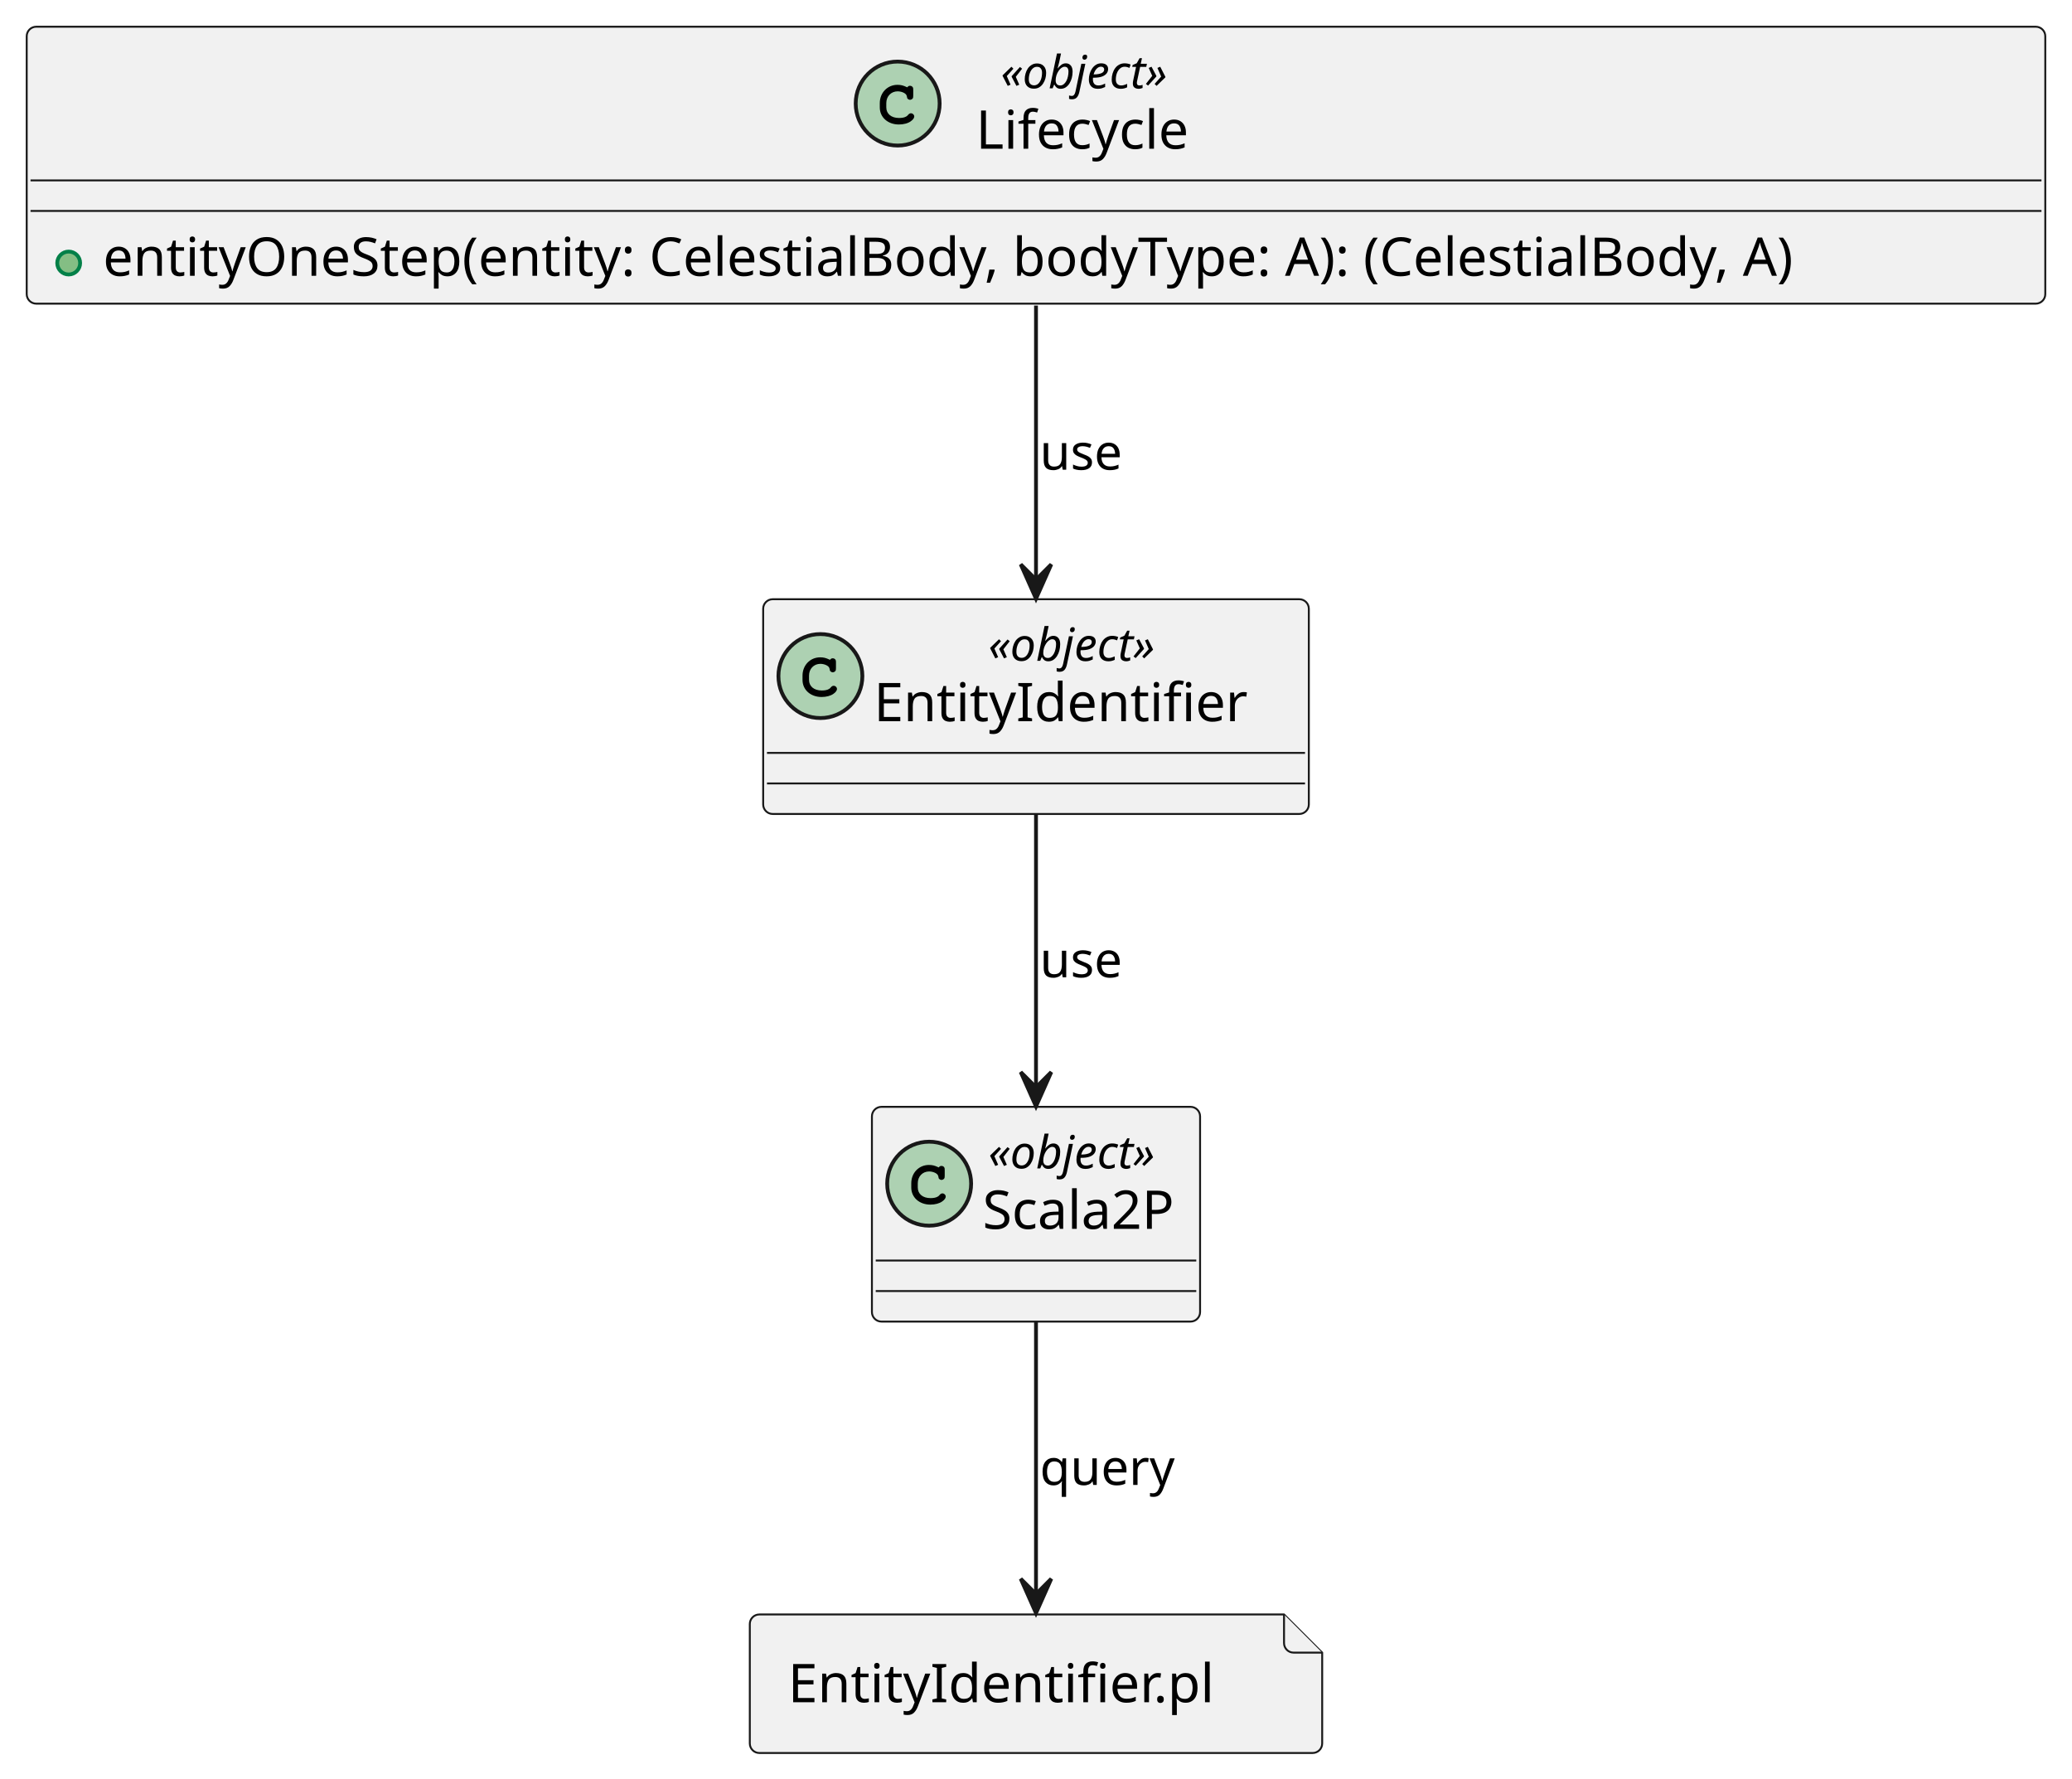
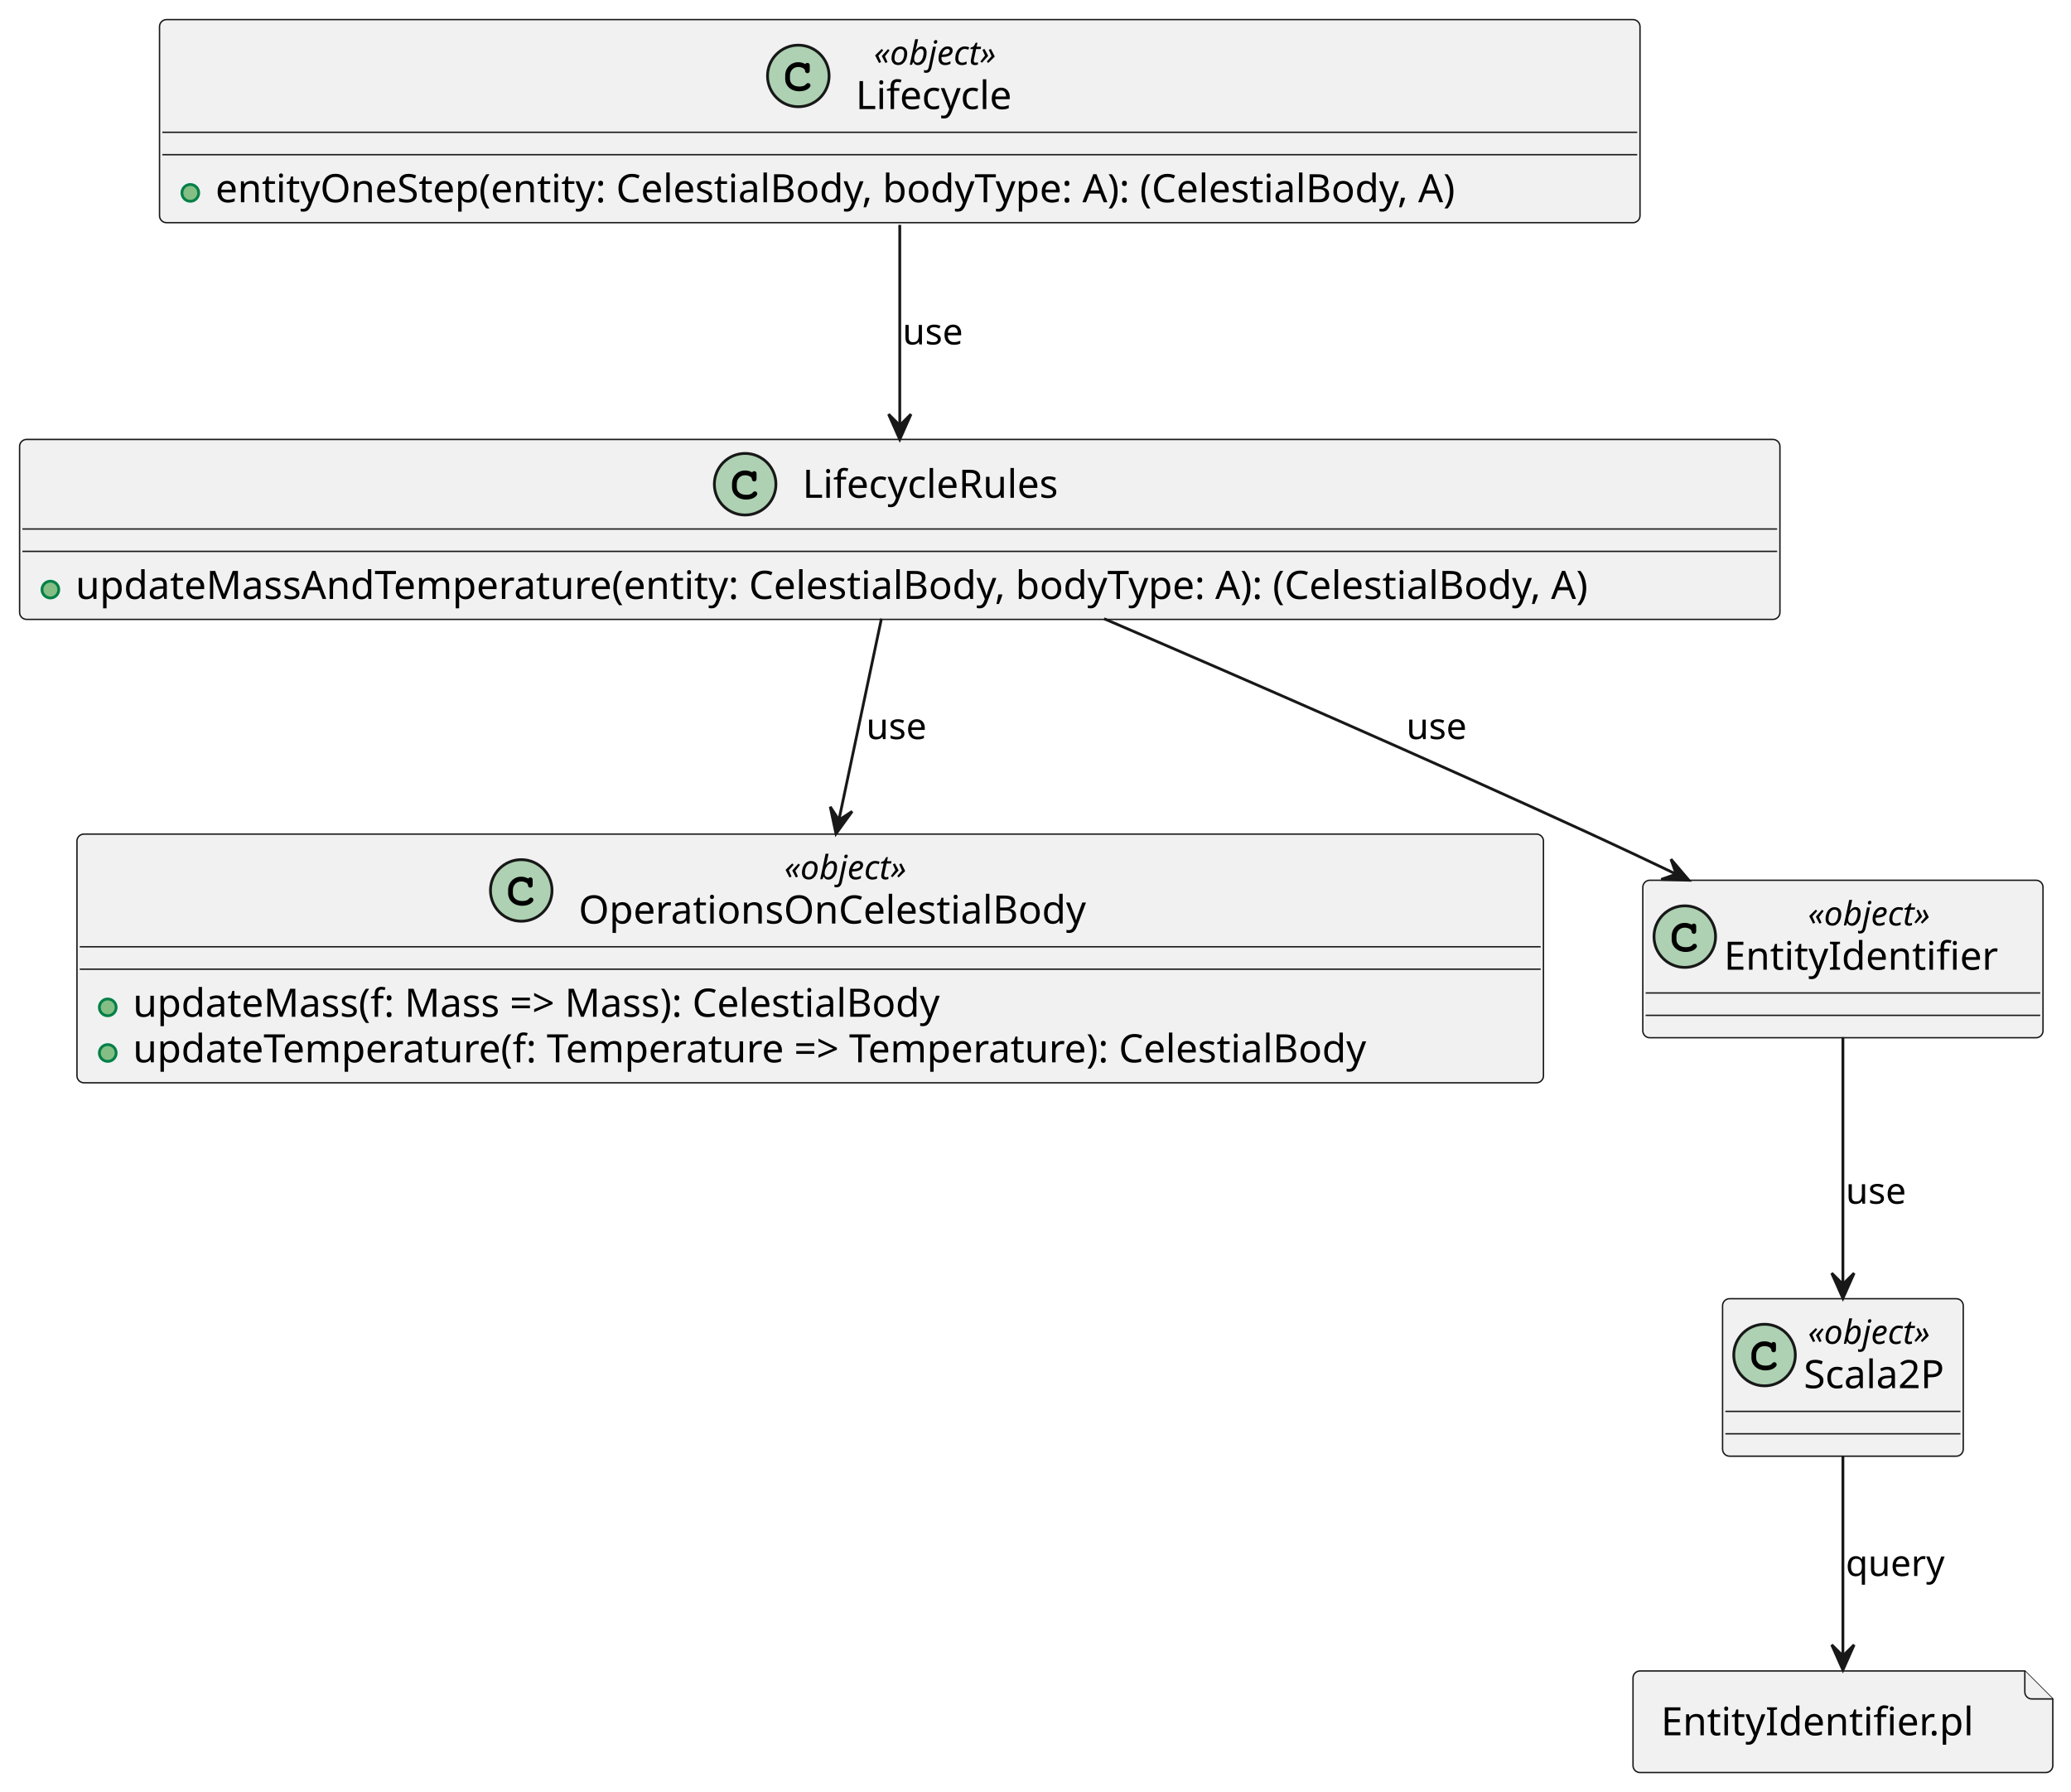
- <svg xmlns="http://www.w3.org/2000/svg" contentStyleType="text/css" height="466px" preserveAspectRatio="none" style="width:543px;height:466px;background:#FFFFFF;" version="1.1" viewBox="0 0 543 466" width="543px" zoomAndPan="magnify">
+ <svg xmlns="http://www.w3.org/2000/svg" contentStyleType="text/css" height="640px" preserveAspectRatio="none" style="width:740px;height:640px;background:#FFFFFF;" version="1.1" viewBox="0 0 740 640" width="740px" zoomAndPan="magnify">
  <defs />
  <g>
    <g id="elem_EntityIdentifier.pl">
-       <path d="M196.5,425.5 L196.5,456.797 A2.5,2.5 0 0 0 199,459.297 L344,459.297 A2.5,2.5 0 0 0 346.5,456.797 L346.5,433 L336.5,423 L199,423 A2.5,2.5 0 0 0 196.5,425.5 " fill="#F1F1F1" style="stroke:#181818;stroke-width:0.5;" />
-       <path d="M336.5,423 L336.5,430.5 A2.5,2.5 0 0 0 339,433 L346.5,433 " fill="#F1F1F1" style="stroke:#181818;stroke-width:0.5;" />
-       <text fill="#000000" font-family="sans-serif" font-size="14" lengthAdjust="spacing" textLength="130" x="206.5" y="445.995">EntityIdentifier.pl</text>
+       <path d="M583.5,599.5 L583.5,630.797 A2.5,2.5 0 0 0 586,633.297 L731,633.297 A2.5,2.5 0 0 0 733.5,630.797 L733.5,607 L723.5,597 L586,597 A2.5,2.5 0 0 0 583.5,599.5 " fill="#F1F1F1" style="stroke:#181818;stroke-width:0.5;" />
+       <path d="M723.5,597 L723.5,604.5 A2.5,2.5 0 0 0 726,607 L733.5,607 " fill="#F1F1F1" style="stroke:#181818;stroke-width:0.5;" />
+       <text fill="#000000" font-family="sans-serif" font-size="14" lengthAdjust="spacing" textLength="130" x="593.5" y="619.995">EntityIdentifier.pl</text>
    </g>
    <g id="elem_Lifecycle">
-       <rect codeLine="1" fill="#F1F1F1" height="72.562" id="Lifecycle" rx="2.5" ry="2.5" style="stroke:#181818;stroke-width:0.5;" width="529" x="7" y="7" />
-       <ellipse cx="235.25" cy="27.133" fill="#ADD1B2" rx="11" ry="11" style="stroke:#181818;stroke-width:1.0;" />
-       <path d="M237.594,22.805 C236.656,22.367 236.062,22.227 235.188,22.227 C232.562,22.227 230.562,24.305 230.562,27.023 L230.562,28.148 C230.562,30.727 232.672,32.617 235.562,32.617 C236.781,32.617 237.938,32.32 238.688,31.773 C239.266,31.367 239.594,30.914 239.594,30.523 C239.594,30.07 239.203,29.68 238.734,29.68 C238.516,29.68 238.312,29.758 238.125,29.945 C237.672,30.43 237.672,30.43 237.484,30.523 C237.062,30.789 236.375,30.914 235.609,30.914 C233.562,30.914 232.266,29.82 232.266,28.117 L232.266,27.023 C232.266,25.242 233.516,23.93 235.25,23.93 C235.828,23.93 236.438,24.086 236.906,24.336 C237.391,24.617 237.562,24.836 237.656,25.242 C237.719,25.648 237.75,25.773 237.891,25.898 C238.031,26.039 238.266,26.148 238.484,26.148 C238.75,26.148 239.016,26.008 239.188,25.789 C239.297,25.633 239.328,25.445 239.328,25.023 L239.328,23.602 C239.328,23.164 239.312,23.039 239.219,22.883 C239.062,22.617 238.781,22.477 238.484,22.477 C238.188,22.477 237.984,22.57 237.766,22.883 L237.594,22.805 Z " fill="#000000" />
-       <text fill="#000000" font-family="sans-serif" font-size="12" font-style="italic" lengthAdjust="spacing" textLength="51" x="262.25" y="23.139">«object»</text>
-       <text fill="#000000" font-family="sans-serif" font-size="14" lengthAdjust="spacing" textLength="64" x="255.75" y="38.964">Lifecycle</text>
-       <line style="stroke:#181818;stroke-width:0.5;" x1="8" x2="535" y1="47.266" y2="47.266" />
-       <line style="stroke:#181818;stroke-width:0.5;" x1="8" x2="535" y1="55.266" y2="55.266" />
-       <ellipse cx="18" cy="68.914" fill="#84BE84" rx="3" ry="3" style="stroke:#038048;stroke-width:1.0;" />
-       <text fill="#000000" font-family="sans-serif" font-size="14" lengthAdjust="spacing" textLength="503" x="27" y="72.261">entityOneStep(entity: CelestialBody, bodyType: A): (CelestialBody, A)</text>
+       <rect codeLine="1" fill="#F1F1F1" height="72.562" id="Lifecycle" rx="2.5" ry="2.5" style="stroke:#181818;stroke-width:0.5;" width="529" x="57" y="7" />
+       <ellipse cx="285.25" cy="27.133" fill="#ADD1B2" rx="11" ry="11" style="stroke:#181818;stroke-width:1.0;" />
+       <path d="M287.594,22.805 C286.656,22.367 286.062,22.227 285.188,22.227 C282.562,22.227 280.562,24.305 280.562,27.023 L280.562,28.148 C280.562,30.727 282.672,32.617 285.562,32.617 C286.781,32.617 287.938,32.32 288.688,31.773 C289.266,31.367 289.594,30.914 289.594,30.523 C289.594,30.07 289.203,29.68 288.734,29.68 C288.516,29.68 288.312,29.758 288.125,29.945 C287.672,30.43 287.672,30.43 287.484,30.523 C287.062,30.789 286.375,30.914 285.609,30.914 C283.562,30.914 282.266,29.82 282.266,28.117 L282.266,27.023 C282.266,25.242 283.516,23.93 285.25,23.93 C285.828,23.93 286.438,24.086 286.906,24.336 C287.391,24.617 287.562,24.836 287.656,25.242 C287.719,25.648 287.75,25.773 287.891,25.898 C288.031,26.039 288.266,26.148 288.484,26.148 C288.75,26.148 289.016,26.008 289.188,25.789 C289.297,25.633 289.328,25.445 289.328,25.023 L289.328,23.602 C289.328,23.164 289.312,23.039 289.219,22.883 C289.062,22.617 288.781,22.477 288.484,22.477 C288.188,22.477 287.984,22.57 287.766,22.883 L287.594,22.805 Z " fill="#000000" />
+       <text fill="#000000" font-family="sans-serif" font-size="12" font-style="italic" lengthAdjust="spacing" textLength="51" x="312.25" y="23.139">«object»</text>
+       <text fill="#000000" font-family="sans-serif" font-size="14" lengthAdjust="spacing" textLength="64" x="305.75" y="38.964">Lifecycle</text>
+       <line style="stroke:#181818;stroke-width:0.5;" x1="58" x2="585" y1="47.266" y2="47.266" />
+       <line style="stroke:#181818;stroke-width:0.5;" x1="58" x2="585" y1="55.266" y2="55.266" />
+       <ellipse cx="68" cy="68.914" fill="#84BE84" rx="3" ry="3" style="stroke:#038048;stroke-width:1.0;" />
+       <text fill="#000000" font-family="sans-serif" font-size="14" lengthAdjust="spacing" textLength="503" x="77" y="72.261">entityOneStep(entity: CelestialBody, bodyType: A): (CelestialBody, A)</text>
+     </g>
+     <g id="elem_OperationsOnCelestialBody">
+       <rect codeLine="4" fill="#F1F1F1" height="88.859" id="OperationsOnCelestialBody" rx="2.5" ry="2.5" style="stroke:#181818;stroke-width:0.5;" width="524" x="27.5" y="298" />
+       <ellipse cx="186.25" cy="318.133" fill="#ADD1B2" rx="11" ry="11" style="stroke:#181818;stroke-width:1.0;" />
+       <path d="M188.594,313.805 C187.656,313.367 187.062,313.227 186.188,313.227 C183.562,313.227 181.562,315.305 181.562,318.023 L181.562,319.148 C181.562,321.727 183.672,323.617 186.562,323.617 C187.781,323.617 188.938,323.32 189.688,322.773 C190.266,322.367 190.594,321.914 190.594,321.523 C190.594,321.07 190.203,320.68 189.734,320.68 C189.516,320.68 189.312,320.758 189.125,320.945 C188.672,321.43 188.672,321.43 188.484,321.523 C188.062,321.789 187.375,321.914 186.609,321.914 C184.562,321.914 183.266,320.82 183.266,319.117 L183.266,318.023 C183.266,316.242 184.516,314.93 186.25,314.93 C186.828,314.93 187.438,315.086 187.906,315.336 C188.391,315.617 188.562,315.836 188.656,316.242 C188.719,316.648 188.75,316.773 188.891,316.898 C189.031,317.039 189.266,317.148 189.484,317.148 C189.75,317.148 190.016,317.008 190.188,316.789 C190.297,316.633 190.328,316.445 190.328,316.023 L190.328,314.602 C190.328,314.164 190.312,314.039 190.219,313.883 C190.062,313.617 189.781,313.477 189.484,313.477 C189.188,313.477 188.984,313.57 188.766,313.883 L188.594,313.805 Z " fill="#000000" />
+       <text fill="#000000" font-family="sans-serif" font-size="12" font-style="italic" lengthAdjust="spacing" textLength="51" x="280.25" y="314.139">«object»</text>
+       <text fill="#000000" font-family="sans-serif" font-size="14" lengthAdjust="spacing" textLength="198" x="206.75" y="329.964">OperationsOnCelestialBody</text>
+       <line style="stroke:#181818;stroke-width:0.5;" x1="28.5" x2="550.5" y1="338.266" y2="338.266" />
+       <line style="stroke:#181818;stroke-width:0.5;" x1="28.5" x2="550.5" y1="346.266" y2="346.266" />
+       <ellipse cx="38.5" cy="359.914" fill="#84BE84" rx="3" ry="3" style="stroke:#038048;stroke-width:1.0;" />
+       <text fill="#000000" font-family="sans-serif" font-size="14" lengthAdjust="spacing" textLength="315" x="47.5" y="363.261">updateMass(f: Mass =&gt; Mass): CelestialBody</text>
+       <ellipse cx="38.5" cy="376.211" fill="#84BE84" rx="3" ry="3" style="stroke:#038048;stroke-width:1.0;" />
+       <text fill="#000000" font-family="sans-serif" font-size="14" lengthAdjust="spacing" textLength="498" x="47.5" y="379.558">updateTemperature(f: Temperature =&gt; Temperature): CelestialBody</text>
    </g>
    <g id="elem_EntityIdentifier">
-       <rect codeLine="4" fill="#F1F1F1" height="56.266" id="EntityIdentifier" rx="2.5" ry="2.5" style="stroke:#181818;stroke-width:0.5;" width="143" x="200" y="157" />
-       <ellipse cx="215" cy="177.133" fill="#ADD1B2" rx="11" ry="11" style="stroke:#181818;stroke-width:1.0;" />
-       <path d="M217.344,172.805 C216.406,172.367 215.812,172.227 214.938,172.227 C212.312,172.227 210.312,174.305 210.312,177.023 L210.312,178.148 C210.312,180.727 212.422,182.617 215.312,182.617 C216.531,182.617 217.688,182.32 218.438,181.773 C219.016,181.367 219.344,180.914 219.344,180.523 C219.344,180.07 218.953,179.68 218.484,179.68 C218.266,179.68 218.062,179.758 217.875,179.945 C217.422,180.43 217.422,180.43 217.234,180.523 C216.812,180.789 216.125,180.914 215.359,180.914 C213.312,180.914 212.016,179.82 212.016,178.117 L212.016,177.023 C212.016,175.242 213.266,173.93 215,173.93 C215.578,173.93 216.188,174.086 216.656,174.336 C217.141,174.617 217.312,174.836 217.406,175.242 C217.469,175.648 217.5,175.773 217.641,175.898 C217.781,176.039 218.016,176.148 218.234,176.148 C218.5,176.148 218.766,176.008 218.938,175.789 C219.047,175.633 219.078,175.445 219.078,175.023 L219.078,173.602 C219.078,173.164 219.062,173.039 218.969,172.883 C218.812,172.617 218.531,172.477 218.234,172.477 C217.938,172.477 217.734,172.57 217.516,172.883 L217.344,172.805 Z " fill="#000000" />
-       <text fill="#000000" font-family="sans-serif" font-size="12" font-style="italic" lengthAdjust="spacing" textLength="51" x="259" y="173.139">«object»</text>
-       <text fill="#000000" font-family="sans-serif" font-size="14" lengthAdjust="spacing" textLength="111" x="229" y="188.964">EntityIdentifier</text>
-       <line style="stroke:#181818;stroke-width:0.5;" x1="201" x2="342" y1="197.266" y2="197.266" />
-       <line style="stroke:#181818;stroke-width:0.5;" x1="201" x2="342" y1="205.266" y2="205.266" />
+       <rect codeLine="9" fill="#F1F1F1" height="56.266" id="EntityIdentifier" rx="2.5" ry="2.5" style="stroke:#181818;stroke-width:0.5;" width="143" x="587" y="314.5" />
+       <ellipse cx="602" cy="334.633" fill="#ADD1B2" rx="11" ry="11" style="stroke:#181818;stroke-width:1.0;" />
+       <path d="M604.344,330.305 C603.406,329.867 602.812,329.727 601.938,329.727 C599.312,329.727 597.312,331.805 597.312,334.523 L597.312,335.648 C597.312,338.227 599.422,340.117 602.312,340.117 C603.531,340.117 604.688,339.82 605.438,339.273 C606.016,338.867 606.344,338.414 606.344,338.023 C606.344,337.57 605.953,337.18 605.484,337.18 C605.266,337.18 605.062,337.258 604.875,337.445 C604.422,337.93 604.422,337.93 604.234,338.023 C603.812,338.289 603.125,338.414 602.359,338.414 C600.312,338.414 599.016,337.32 599.016,335.617 L599.016,334.523 C599.016,332.742 600.266,331.43 602,331.43 C602.578,331.43 603.188,331.586 603.656,331.836 C604.141,332.117 604.312,332.336 604.406,332.742 C604.469,333.148 604.5,333.273 604.641,333.398 C604.781,333.539 605.016,333.648 605.234,333.648 C605.5,333.648 605.766,333.508 605.938,333.289 C606.047,333.133 606.078,332.945 606.078,332.523 L606.078,331.102 C606.078,330.664 606.062,330.539 605.969,330.383 C605.812,330.117 605.531,329.977 605.234,329.977 C604.938,329.977 604.734,330.07 604.516,330.383 L604.344,330.305 Z " fill="#000000" />
+       <text fill="#000000" font-family="sans-serif" font-size="12" font-style="italic" lengthAdjust="spacing" textLength="51" x="646" y="330.639">«object»</text>
+       <text fill="#000000" font-family="sans-serif" font-size="14" lengthAdjust="spacing" textLength="111" x="616" y="346.464">EntityIdentifier</text>
+       <line style="stroke:#181818;stroke-width:0.5;" x1="588" x2="729" y1="354.766" y2="354.766" />
+       <line style="stroke:#181818;stroke-width:0.5;" x1="588" x2="729" y1="362.766" y2="362.766" />
    </g>
    <g id="elem_Scala2P">
-       <rect codeLine="5" fill="#F1F1F1" height="56.266" id="Scala2P" rx="2.5" ry="2.5" style="stroke:#181818;stroke-width:0.5;" width="86" x="228.5" y="290" />
-       <ellipse cx="243.5" cy="310.133" fill="#ADD1B2" rx="11" ry="11" style="stroke:#181818;stroke-width:1.0;" />
-       <path d="M245.844,305.805 C244.906,305.367 244.312,305.227 243.438,305.227 C240.812,305.227 238.812,307.305 238.812,310.023 L238.812,311.148 C238.812,313.727 240.922,315.617 243.812,315.617 C245.031,315.617 246.188,315.32 246.938,314.773 C247.516,314.367 247.844,313.914 247.844,313.523 C247.844,313.07 247.453,312.68 246.984,312.68 C246.766,312.68 246.562,312.758 246.375,312.945 C245.922,313.43 245.922,313.43 245.734,313.523 C245.312,313.789 244.625,313.914 243.859,313.914 C241.812,313.914 240.516,312.82 240.516,311.117 L240.516,310.023 C240.516,308.242 241.766,306.93 243.5,306.93 C244.078,306.93 244.688,307.086 245.156,307.336 C245.641,307.617 245.812,307.836 245.906,308.242 C245.969,308.648 246,308.773 246.141,308.898 C246.281,309.039 246.516,309.148 246.734,309.148 C247,309.148 247.266,309.008 247.438,308.789 C247.547,308.633 247.578,308.445 247.578,308.023 L247.578,306.602 C247.578,306.164 247.562,306.039 247.469,305.883 C247.312,305.617 247.031,305.477 246.734,305.477 C246.438,305.477 246.234,305.57 246.016,305.883 L245.844,305.805 Z " fill="#000000" />
-       <text fill="#000000" font-family="sans-serif" font-size="12" font-style="italic" lengthAdjust="spacing" textLength="51" x="259" y="306.139">«object»</text>
-       <text fill="#000000" font-family="sans-serif" font-size="14" lengthAdjust="spacing" textLength="54" x="257.5" y="321.964">Scala2P</text>
-       <line style="stroke:#181818;stroke-width:0.5;" x1="229.5" x2="313.5" y1="330.266" y2="330.266" />
-       <line style="stroke:#181818;stroke-width:0.5;" x1="229.5" x2="313.5" y1="338.266" y2="338.266" />
+       <rect codeLine="10" fill="#F1F1F1" height="56.266" id="Scala2P" rx="2.5" ry="2.5" style="stroke:#181818;stroke-width:0.5;" width="86" x="615.5" y="464" />
+       <ellipse cx="630.5" cy="484.133" fill="#ADD1B2" rx="11" ry="11" style="stroke:#181818;stroke-width:1.0;" />
+       <path d="M632.844,479.805 C631.906,479.367 631.312,479.227 630.438,479.227 C627.812,479.227 625.812,481.305 625.812,484.023 L625.812,485.148 C625.812,487.727 627.922,489.617 630.812,489.617 C632.031,489.617 633.188,489.32 633.938,488.773 C634.516,488.367 634.844,487.914 634.844,487.523 C634.844,487.07 634.453,486.68 633.984,486.68 C633.766,486.68 633.562,486.758 633.375,486.945 C632.922,487.43 632.922,487.43 632.734,487.523 C632.312,487.789 631.625,487.914 630.859,487.914 C628.812,487.914 627.516,486.82 627.516,485.117 L627.516,484.023 C627.516,482.242 628.766,480.93 630.5,480.93 C631.078,480.93 631.688,481.086 632.156,481.336 C632.641,481.617 632.812,481.836 632.906,482.242 C632.969,482.648 633,482.773 633.141,482.898 C633.281,483.039 633.516,483.148 633.734,483.148 C634,483.148 634.266,483.008 634.438,482.789 C634.547,482.633 634.578,482.445 634.578,482.023 L634.578,480.602 C634.578,480.164 634.562,480.039 634.469,479.883 C634.312,479.617 634.031,479.477 633.734,479.477 C633.438,479.477 633.234,479.57 633.016,479.883 L632.844,479.805 Z " fill="#000000" />
+       <text fill="#000000" font-family="sans-serif" font-size="12" font-style="italic" lengthAdjust="spacing" textLength="51" x="646" y="480.139">«object»</text>
+       <text fill="#000000" font-family="sans-serif" font-size="14" lengthAdjust="spacing" textLength="54" x="644.5" y="495.964">Scala2P</text>
+       <line style="stroke:#181818;stroke-width:0.5;" x1="616.5" x2="700.5" y1="504.266" y2="504.266" />
+       <line style="stroke:#181818;stroke-width:0.5;" x1="616.5" x2="700.5" y1="512.266" y2="512.266" />
+     </g>
+     <g id="elem_LifecycleRules">
+       <rect codeLine="13" fill="#F1F1F1" height="64.297" id="LifecycleRules" rx="2.5" ry="2.5" style="stroke:#181818;stroke-width:0.5;" width="629" x="7" y="157" />
+       <ellipse cx="266.25" cy="173" fill="#ADD1B2" rx="11" ry="11" style="stroke:#181818;stroke-width:1.0;" />
+       <path d="M268.594,168.672 C267.656,168.234 267.062,168.094 266.188,168.094 C263.562,168.094 261.562,170.172 261.562,172.891 L261.562,174.016 C261.562,176.594 263.672,178.484 266.562,178.484 C267.781,178.484 268.938,178.188 269.688,177.641 C270.266,177.234 270.594,176.781 270.594,176.391 C270.594,175.938 270.203,175.547 269.734,175.547 C269.516,175.547 269.312,175.625 269.125,175.812 C268.672,176.297 268.672,176.297 268.484,176.391 C268.062,176.656 267.375,176.781 266.609,176.781 C264.562,176.781 263.266,175.688 263.266,173.984 L263.266,172.891 C263.266,171.109 264.516,169.797 266.25,169.797 C266.828,169.797 267.438,169.953 267.906,170.203 C268.391,170.484 268.562,170.703 268.656,171.109 C268.719,171.516 268.75,171.641 268.891,171.766 C269.031,171.906 269.266,172.016 269.484,172.016 C269.75,172.016 270.016,171.875 270.188,171.656 C270.297,171.5 270.328,171.312 270.328,170.891 L270.328,169.469 C270.328,169.031 270.312,168.906 270.219,168.75 C270.062,168.484 269.781,168.344 269.484,168.344 C269.188,168.344 268.984,168.438 268.766,168.75 L268.594,168.672 Z " fill="#000000" />
+       <text fill="#000000" font-family="sans-serif" font-size="14" lengthAdjust="spacing" textLength="102" x="286.75" y="177.847">LifecycleRules</text>
+       <line style="stroke:#181818;stroke-width:0.5;" x1="8" x2="635" y1="189" y2="189" />
+       <line style="stroke:#181818;stroke-width:0.5;" x1="8" x2="635" y1="197" y2="197" />
+       <ellipse cx="18" cy="210.648" fill="#84BE84" rx="3" ry="3" style="stroke:#038048;stroke-width:1.0;" />
+       <text fill="#000000" font-family="sans-serif" font-size="14" lengthAdjust="spacing" textLength="603" x="27" y="213.995">updateMassAndTemperature(entity: CelestialBody, bodyType: A): (CelestialBody, A)</text>
    </g>
    <g id="link_EntityIdentifier_Scala2P">
-       <path codeLine="9" d="M271.5,213.143 C271.5,233.957 271.5,262.75 271.5,284.741 " fill="none" id="EntityIdentifier-to-Scala2P" style="stroke:#181818;stroke-width:1.0;" />
-       <polygon fill="#181818" points="271.5,289.891,275.5,280.891,271.5,284.891,267.5,280.891,271.5,289.891" style="stroke:#181818;stroke-width:1.0;" />
-       <text fill="#000000" font-family="sans-serif" font-size="13" lengthAdjust="spacing" textLength="23" x="272.5" y="256.067">use</text>
+       <path codeLine="17" d="M658.5,370.554 C658.5,395.426 658.5,432.336 658.5,458.735 " fill="none" id="EntityIdentifier-to-Scala2P" style="stroke:#181818;stroke-width:1.0;" />
+       <polygon fill="#181818" points="658.5,463.868,662.5,454.868,658.5,458.868,654.5,454.868,658.5,463.868" style="stroke:#181818;stroke-width:1.0;" />
+       <text fill="#000000" font-family="sans-serif" font-size="13" lengthAdjust="spacing" textLength="23" x="659.5" y="430.067">use</text>
    </g>
-     <g id="link_Lifecycle_EntityIdentifier">
-       <path codeLine="10" d="M271.5,80.063 C271.5,102.183 271.5,130.399 271.5,151.849 " fill="none" id="Lifecycle-to-EntityIdentifier" style="stroke:#181818;stroke-width:1.0;" />
-       <polygon fill="#181818" points="271.5,156.87,275.5,147.87,271.5,151.87,267.5,147.87,271.5,156.87" style="stroke:#181818;stroke-width:1.0;" />
-       <text fill="#000000" font-family="sans-serif" font-size="13" lengthAdjust="spacing" textLength="23" x="272.5" y="123.067">use</text>
+     <g id="link_Lifecycle_LifecycleRules">
+       <path codeLine="18" d="M321.5,80.341 C321.5,102.167 321.5,129.967 321.5,151.85 " fill="none" id="Lifecycle-to-LifecycleRules" style="stroke:#181818;stroke-width:1.0;" />
+       <polygon fill="#181818" points="321.5,156.992,325.5,147.992,321.5,151.992,317.5,147.992,321.5,156.992" style="stroke:#181818;stroke-width:1.0;" />
+       <text fill="#000000" font-family="sans-serif" font-size="13" lengthAdjust="spacing" textLength="23" x="322.5" y="123.067">use</text>
+     </g>
+     <g id="link_LifecycleRules_EntityIdentifier">
+       <path codeLine="19" d="M394.507,221.058 C443.851,242.26 510.357,271.249 568.5,298 C578.344,302.529 588.739,307.436 598.832,312.268 " fill="none" id="LifecycleRules-to-EntityIdentifier" style="stroke:#181818;stroke-width:1.0;" />
+       <polygon fill="#181818" points="603.445,314.481,597.061,306.981,598.937,312.318,593.6,314.193,603.445,314.481" style="stroke:#181818;stroke-width:1.0;" />
+       <text fill="#000000" font-family="sans-serif" font-size="13" lengthAdjust="spacing" textLength="23" x="502.5" y="264.067">use</text>
+     </g>
+     <g id="link_LifecycleRules_OperationsOnCelestialBody">
+       <path codeLine="20" d="M314.947,221.024 C310.577,241.714 304.742,269.339 299.762,292.917 " fill="none" id="LifecycleRules-to-OperationsOnCelestialBody" style="stroke:#181818;stroke-width:1.0;" />
+       <polygon fill="#181818" points="298.713,297.883,304.488,289.905,299.747,292.991,296.661,288.25,298.713,297.883" style="stroke:#181818;stroke-width:1.0;" />
+       <text fill="#000000" font-family="sans-serif" font-size="13" lengthAdjust="spacing" textLength="23" x="309.5" y="264.067">use</text>
    </g>
    <g id="link_Scala2P_EntityIdentifier.pl">
-       <path codeLine="11" d="M271.5,346.155 C271.5,367.646 271.5,397.301 271.5,417.484 " fill="none" id="Scala2P-to-EntityIdentifier.pl" style="stroke:#181818;stroke-width:1.0;" />
-       <polygon fill="#181818" points="271.5,422.656,275.5,413.656,271.5,417.656,267.5,413.656,271.5,422.656" style="stroke:#181818;stroke-width:1.0;" />
-       <text fill="#000000" font-family="sans-serif" font-size="13" lengthAdjust="spacing" textLength="37" x="272.5" y="389.067">query</text>
+       <path codeLine="21" d="M658.5,520.155 C658.5,541.646 658.5,571.301 658.5,591.484 " fill="none" id="Scala2P-to-EntityIdentifier.pl" style="stroke:#181818;stroke-width:1.0;" />
+       <polygon fill="#181818" points="658.5,596.656,662.5,587.656,658.5,591.656,654.5,587.656,658.5,596.656" style="stroke:#181818;stroke-width:1.0;" />
+       <text fill="#000000" font-family="sans-serif" font-size="13" lengthAdjust="spacing" textLength="37" x="659.5" y="563.067">query</text>
    </g>
  </g>
</svg>
